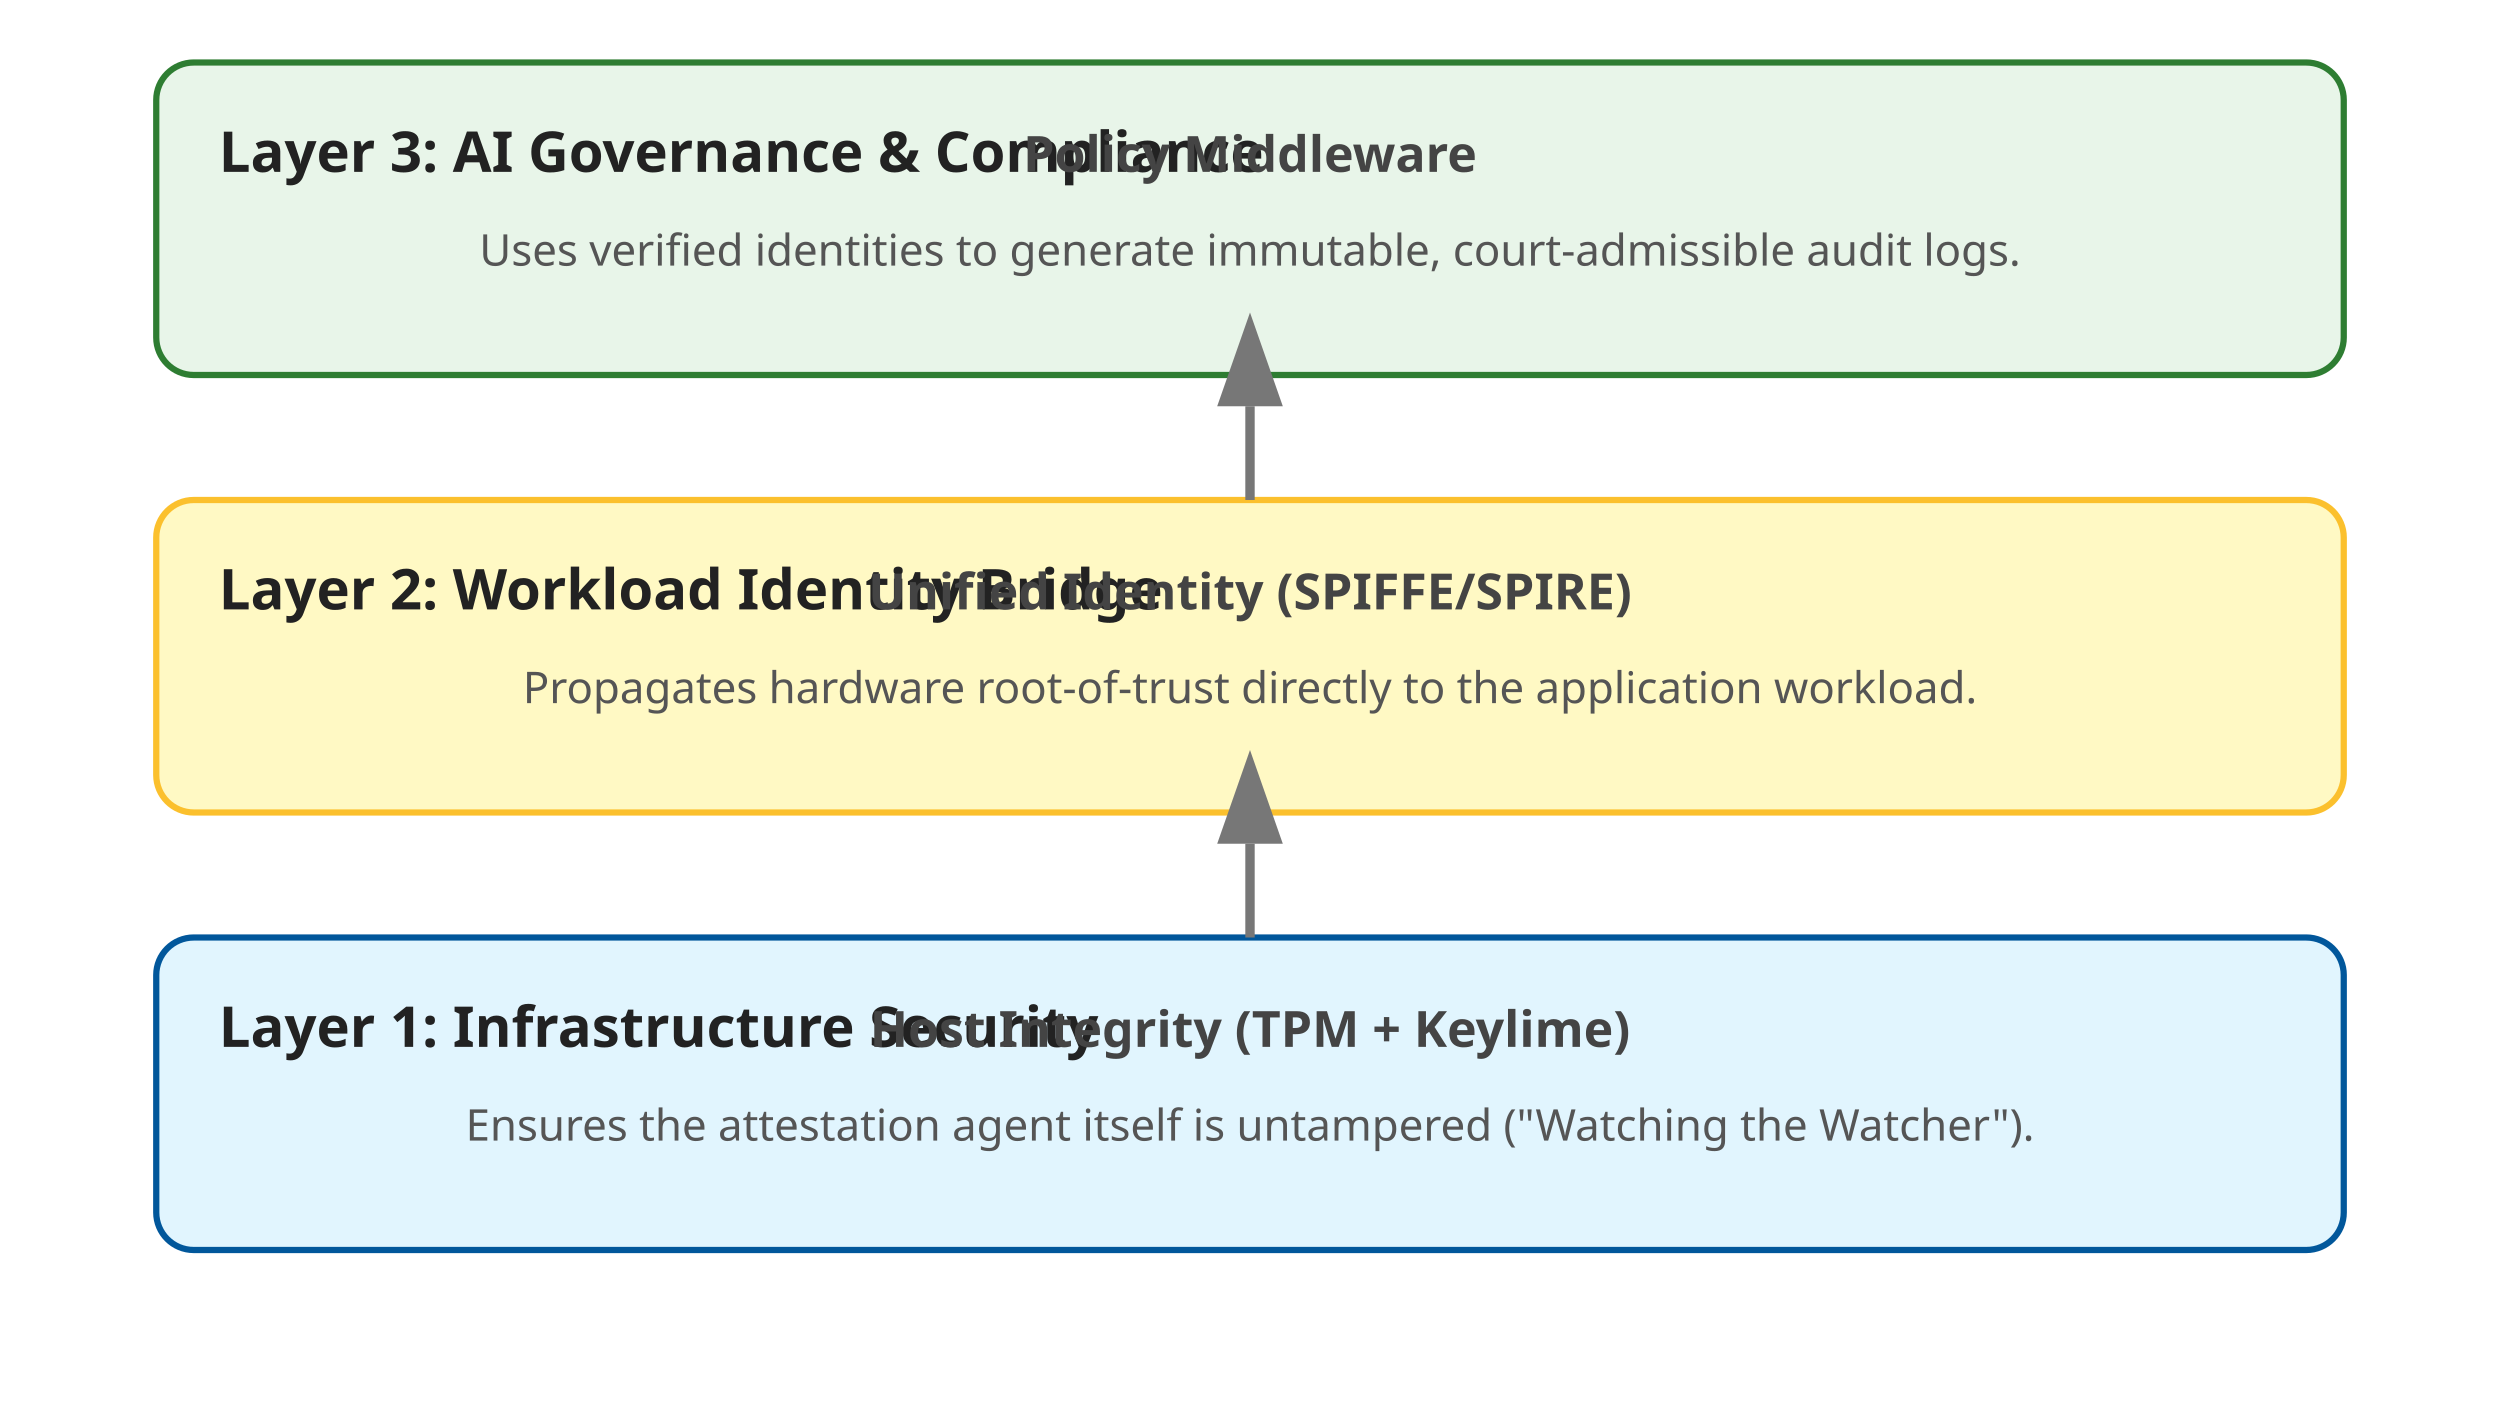
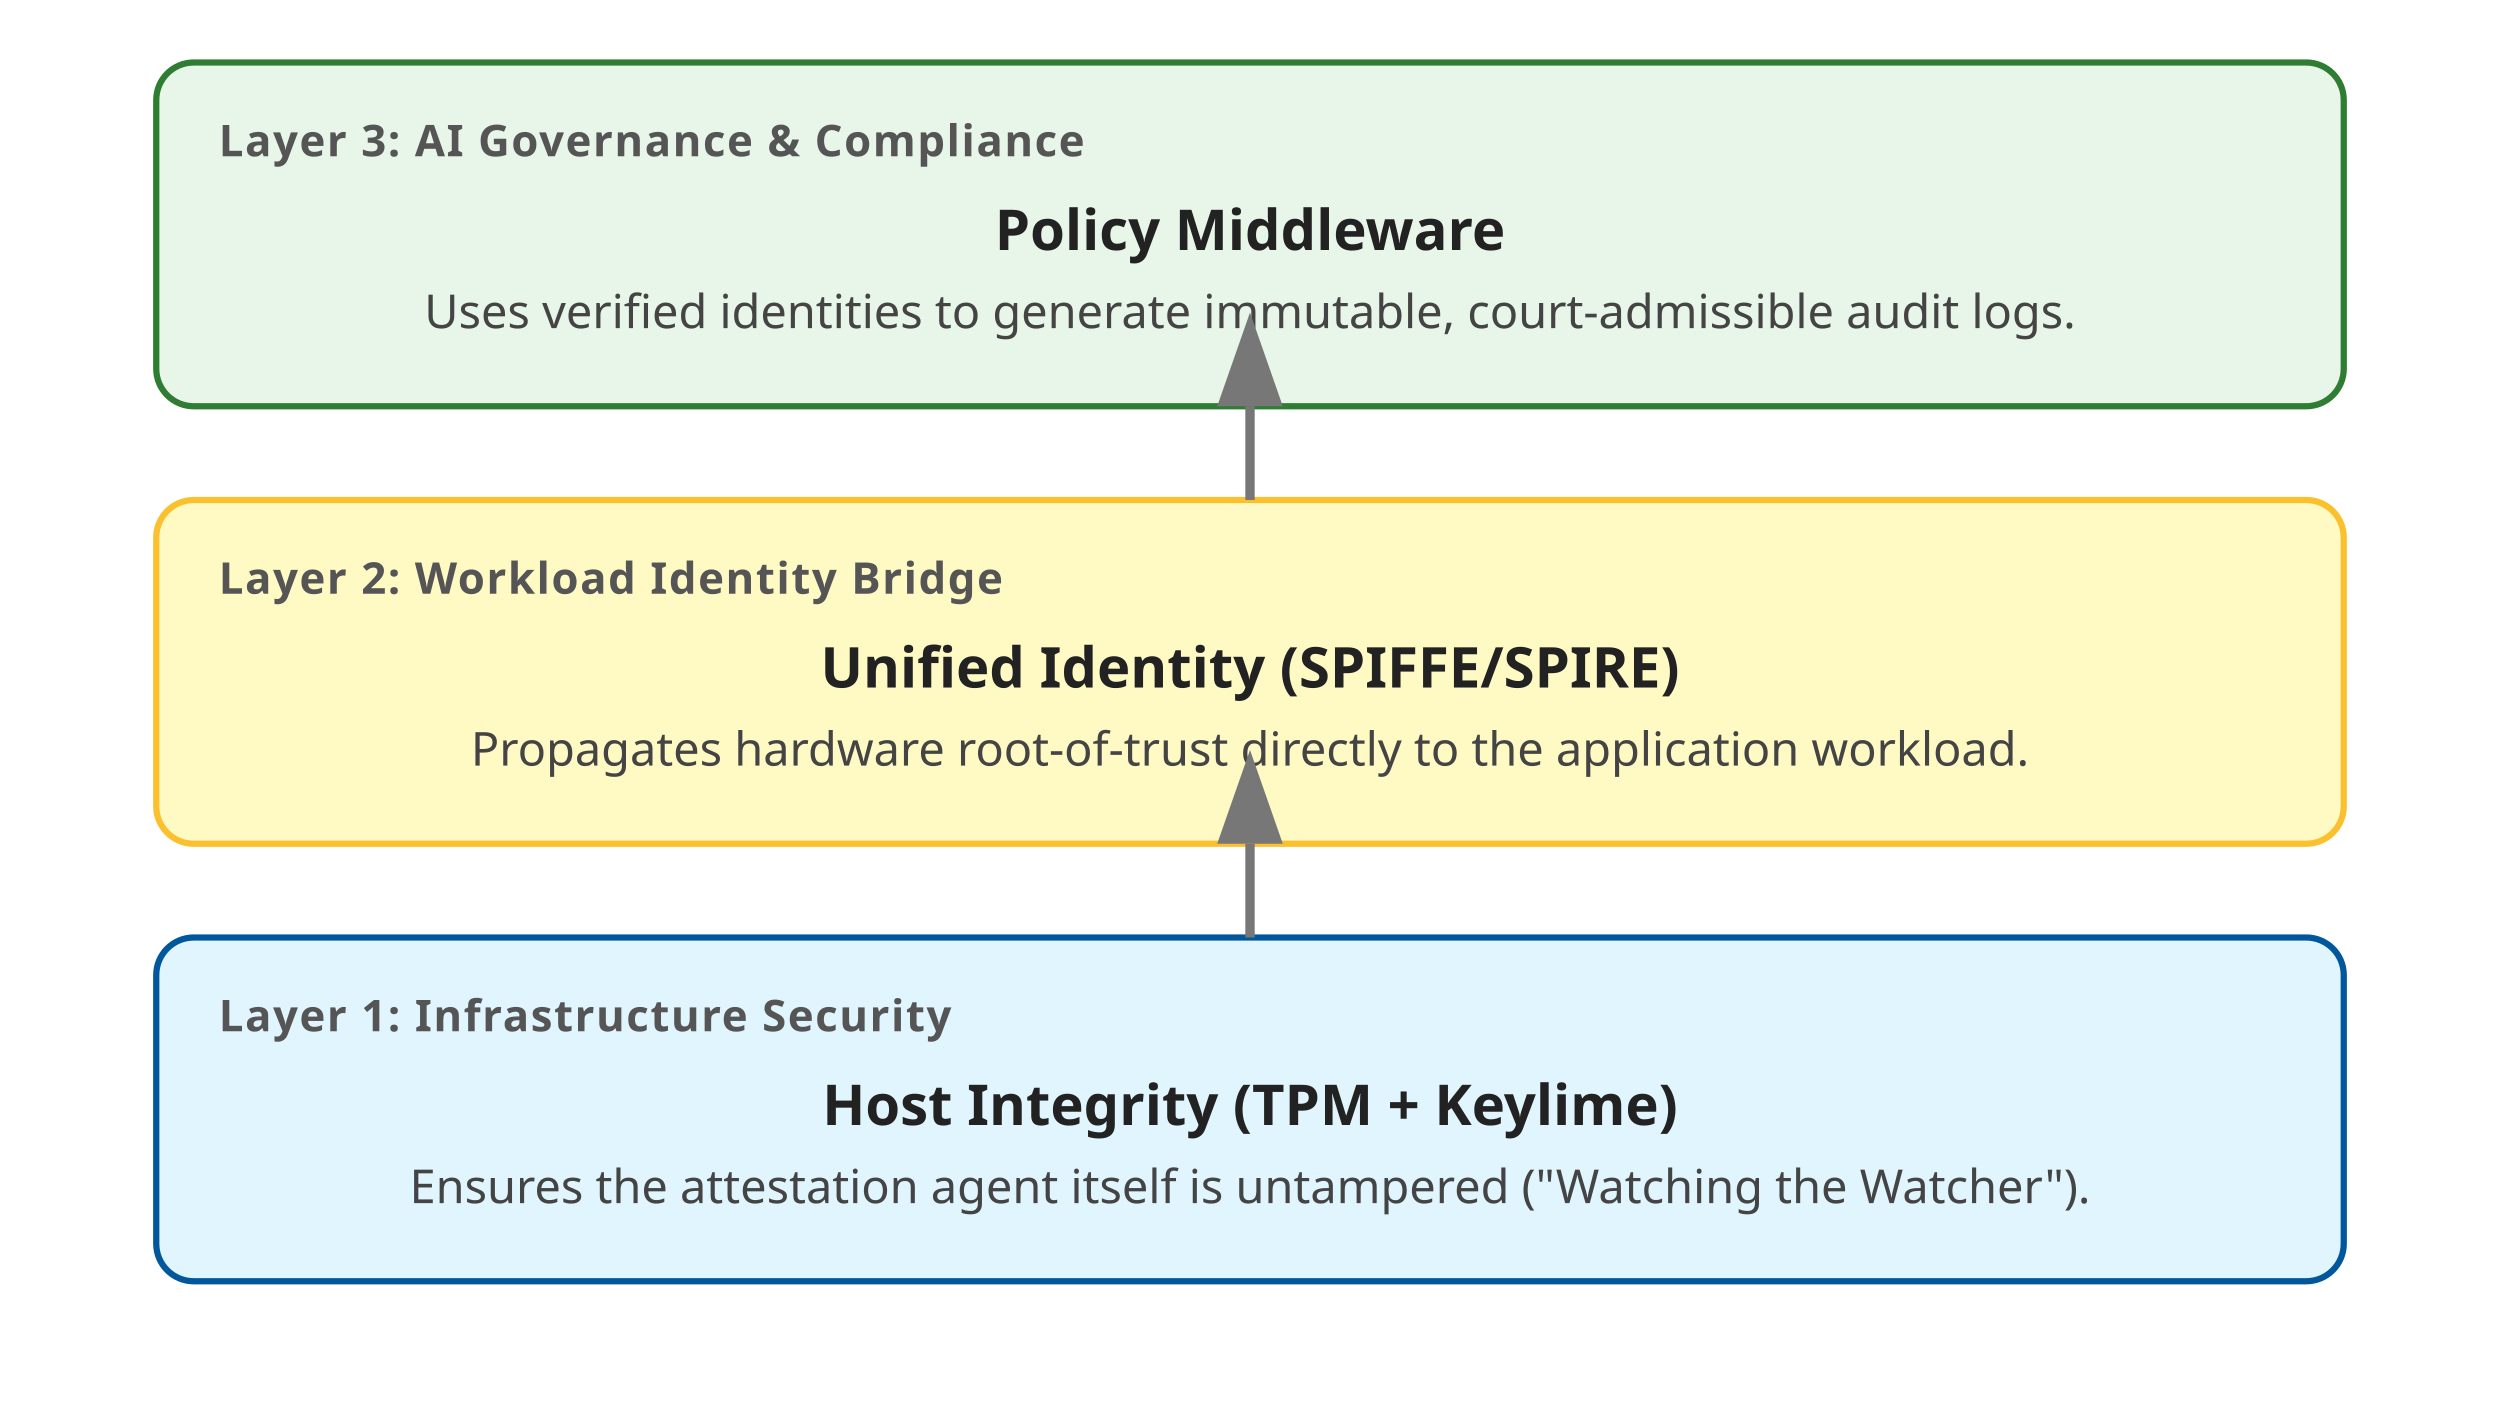
<svg xmlns="http://www.w3.org/2000/svg" viewBox="0 0 800 450">
  <style>
-     .layer-title { font-family: sans-serif; font-size: 18px; font-weight: bold; fill: #222; }
-     .mechanism { font-family: sans-serif; font-size: 16px; font-weight: 600; fill: #444; }
-     .value-prop { font-family: sans-serif; font-size: 14px; fill: #555; }
+     .layer-title { font-family: sans-serif; font-size: 14px; font-weight: bold; fill: #555; letter-spacing: 0.5px; text-transform: uppercase; }
+     .mechanism { font-family: sans-serif; font-size: 18px; font-weight: bold; fill: #222; }
+     .value-prop { font-family: sans-serif; font-size: 15px; fill: #444; }
    .arrow { stroke: #777; stroke-width: 3; marker-end: url(#arrowhead); }
  </style>
  <defs>
    <marker id="arrowhead" markerWidth="10" markerHeight="7" refX="0" refY="3.5" orient="auto">
      <polygon points="0 0, 10 3.5, 0 7" fill="#777" />
    </marker>
  </defs>
-   <rect x="50" y="20" width="700" height="100" rx="12" fill="#e8f5e9" stroke="#2e7d32" stroke-width="2" />
-   <text x="70" y="55" class="layer-title">Layer 3: AI Governance &amp; Compliance</text>
-   <text x="400" y="55" text-anchor="middle" class="mechanism">Policy Middleware</text>
-   <text x="400" y="85" text-anchor="middle" class="value-prop">Uses verified identities to generate immutable, court-admissible audit logs.</text>
-   <rect x="50" y="160" width="700" height="100" rx="12" fill="#fff9c4" stroke="#fbc02d" stroke-width="2" />
-   <text x="70" y="195" class="layer-title">Layer 2: Workload Identity Bridge</text>
-   <text x="400" y="195" text-anchor="middle" class="mechanism">Unified Identity (SPIFFE/SPIRE)</text>
-   <text x="400" y="225" text-anchor="middle" class="value-prop">Propagates hardware root-of-trust directly to the application workload.</text>
-   <rect x="50" y="300" width="700" height="100" rx="12" fill="#e1f5fe" stroke="#01579b" stroke-width="2" />
-   <text x="70" y="335" class="layer-title">Layer 1: Infrastructure Security</text>
-   <text x="400" y="335" text-anchor="middle" class="mechanism">Host Integrity (TPM + Keylime)</text>
-   <text x="400" y="365" text-anchor="middle" class="value-prop">Ensures the attestation agent itself is untampered ("Watching the Watcher").</text>
+   <rect x="50" y="20" width="700" height="110" rx="12" fill="#e8f5e9" stroke="#2e7d32" stroke-width="2" />
+   <text x="70" y="50" class="layer-title">Layer 3: AI Governance &amp; Compliance</text>
+   <text x="400" y="80" text-anchor="middle" class="mechanism">Policy Middleware</text>
+   <text x="400" y="105" text-anchor="middle" class="value-prop">Uses verified identities to generate immutable, court-admissible audit logs.</text>
+   <rect x="50" y="160" width="700" height="110" rx="12" fill="#fff9c4" stroke="#fbc02d" stroke-width="2" />
+   <text x="70" y="190" class="layer-title">Layer 2: Workload Identity Bridge</text>
+   <text x="400" y="220" text-anchor="middle" class="mechanism">Unified Identity (SPIFFE/SPIRE)</text>
+   <text x="400" y="245" text-anchor="middle" class="value-prop">Propagates hardware root-of-trust directly to the application workload.</text>
+   <rect x="50" y="300" width="700" height="110" rx="12" fill="#e1f5fe" stroke="#01579b" stroke-width="2" />
+   <text x="70" y="330" class="layer-title">Layer 1: Infrastructure Security</text>
+   <text x="400" y="360" text-anchor="middle" class="mechanism">Host Integrity (TPM + Keylime)</text>
+   <text x="400" y="385" text-anchor="middle" class="value-prop">Ensures the attestation agent itself is untampered ("Watching the Watcher").</text>
  <line x1="400" y1="300" x2="400" y2="270" class="arrow" />
  <line x1="400" y1="160" x2="400" y2="130" class="arrow" />
</svg>
